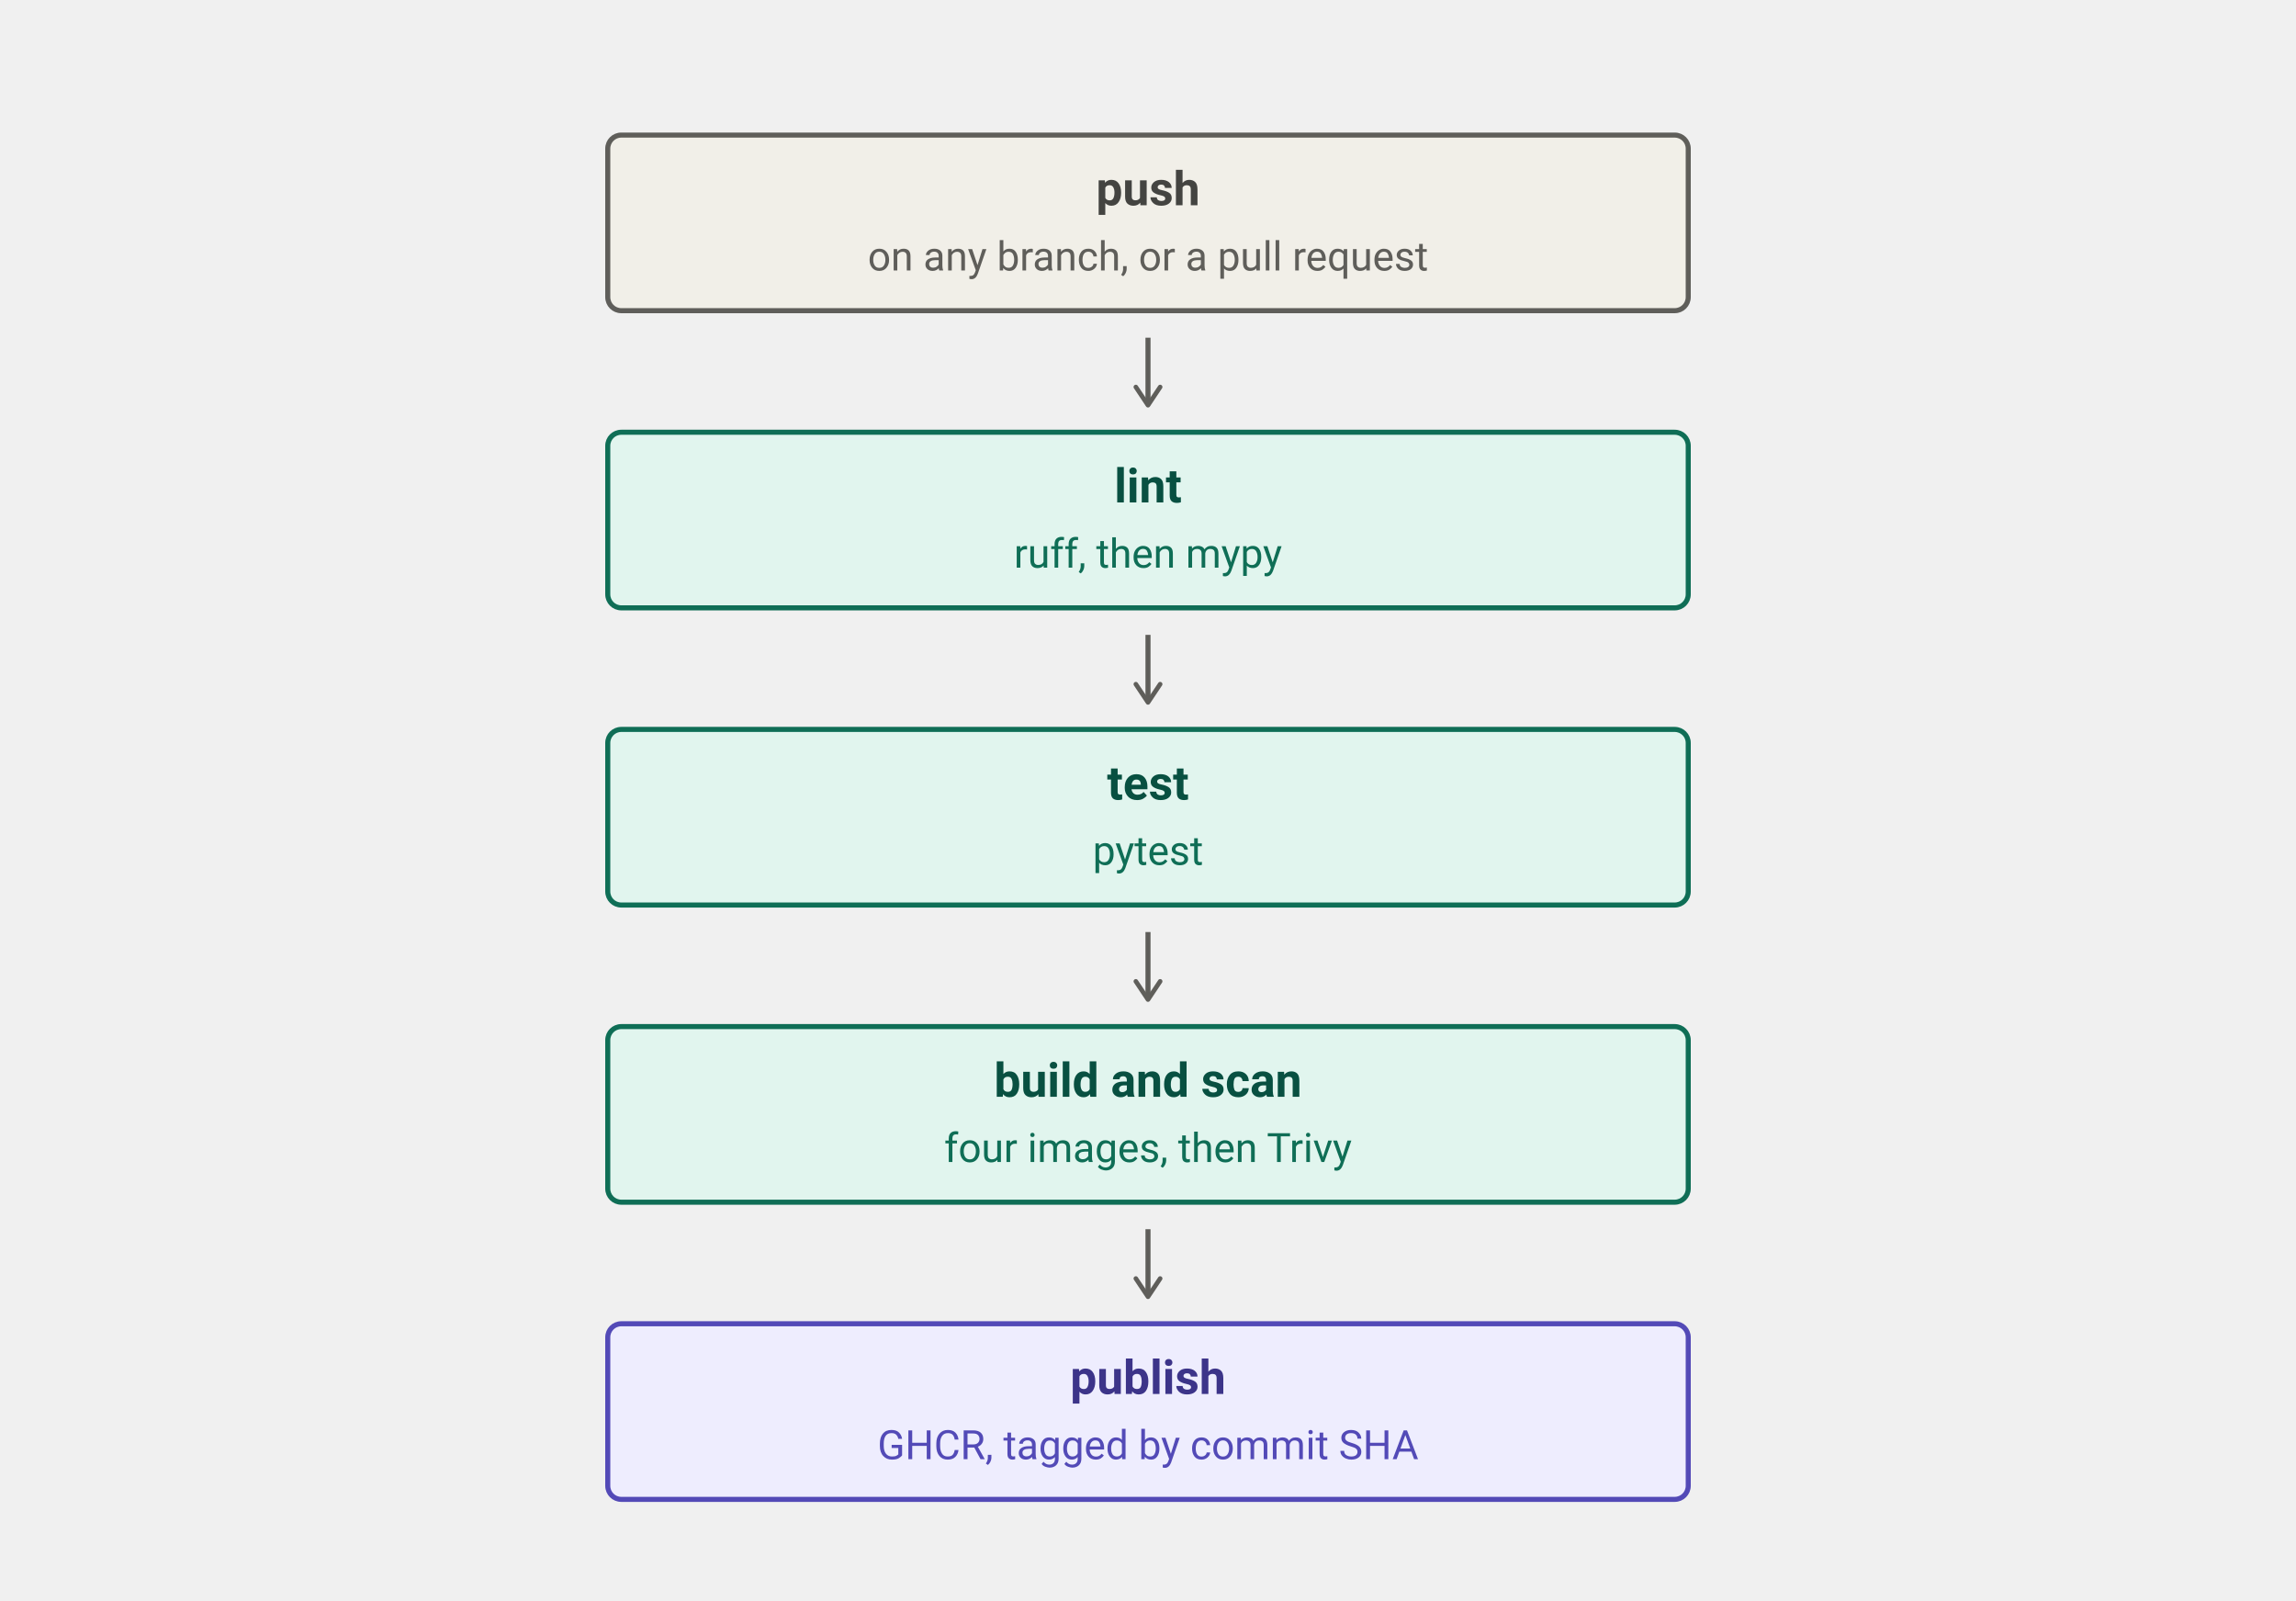
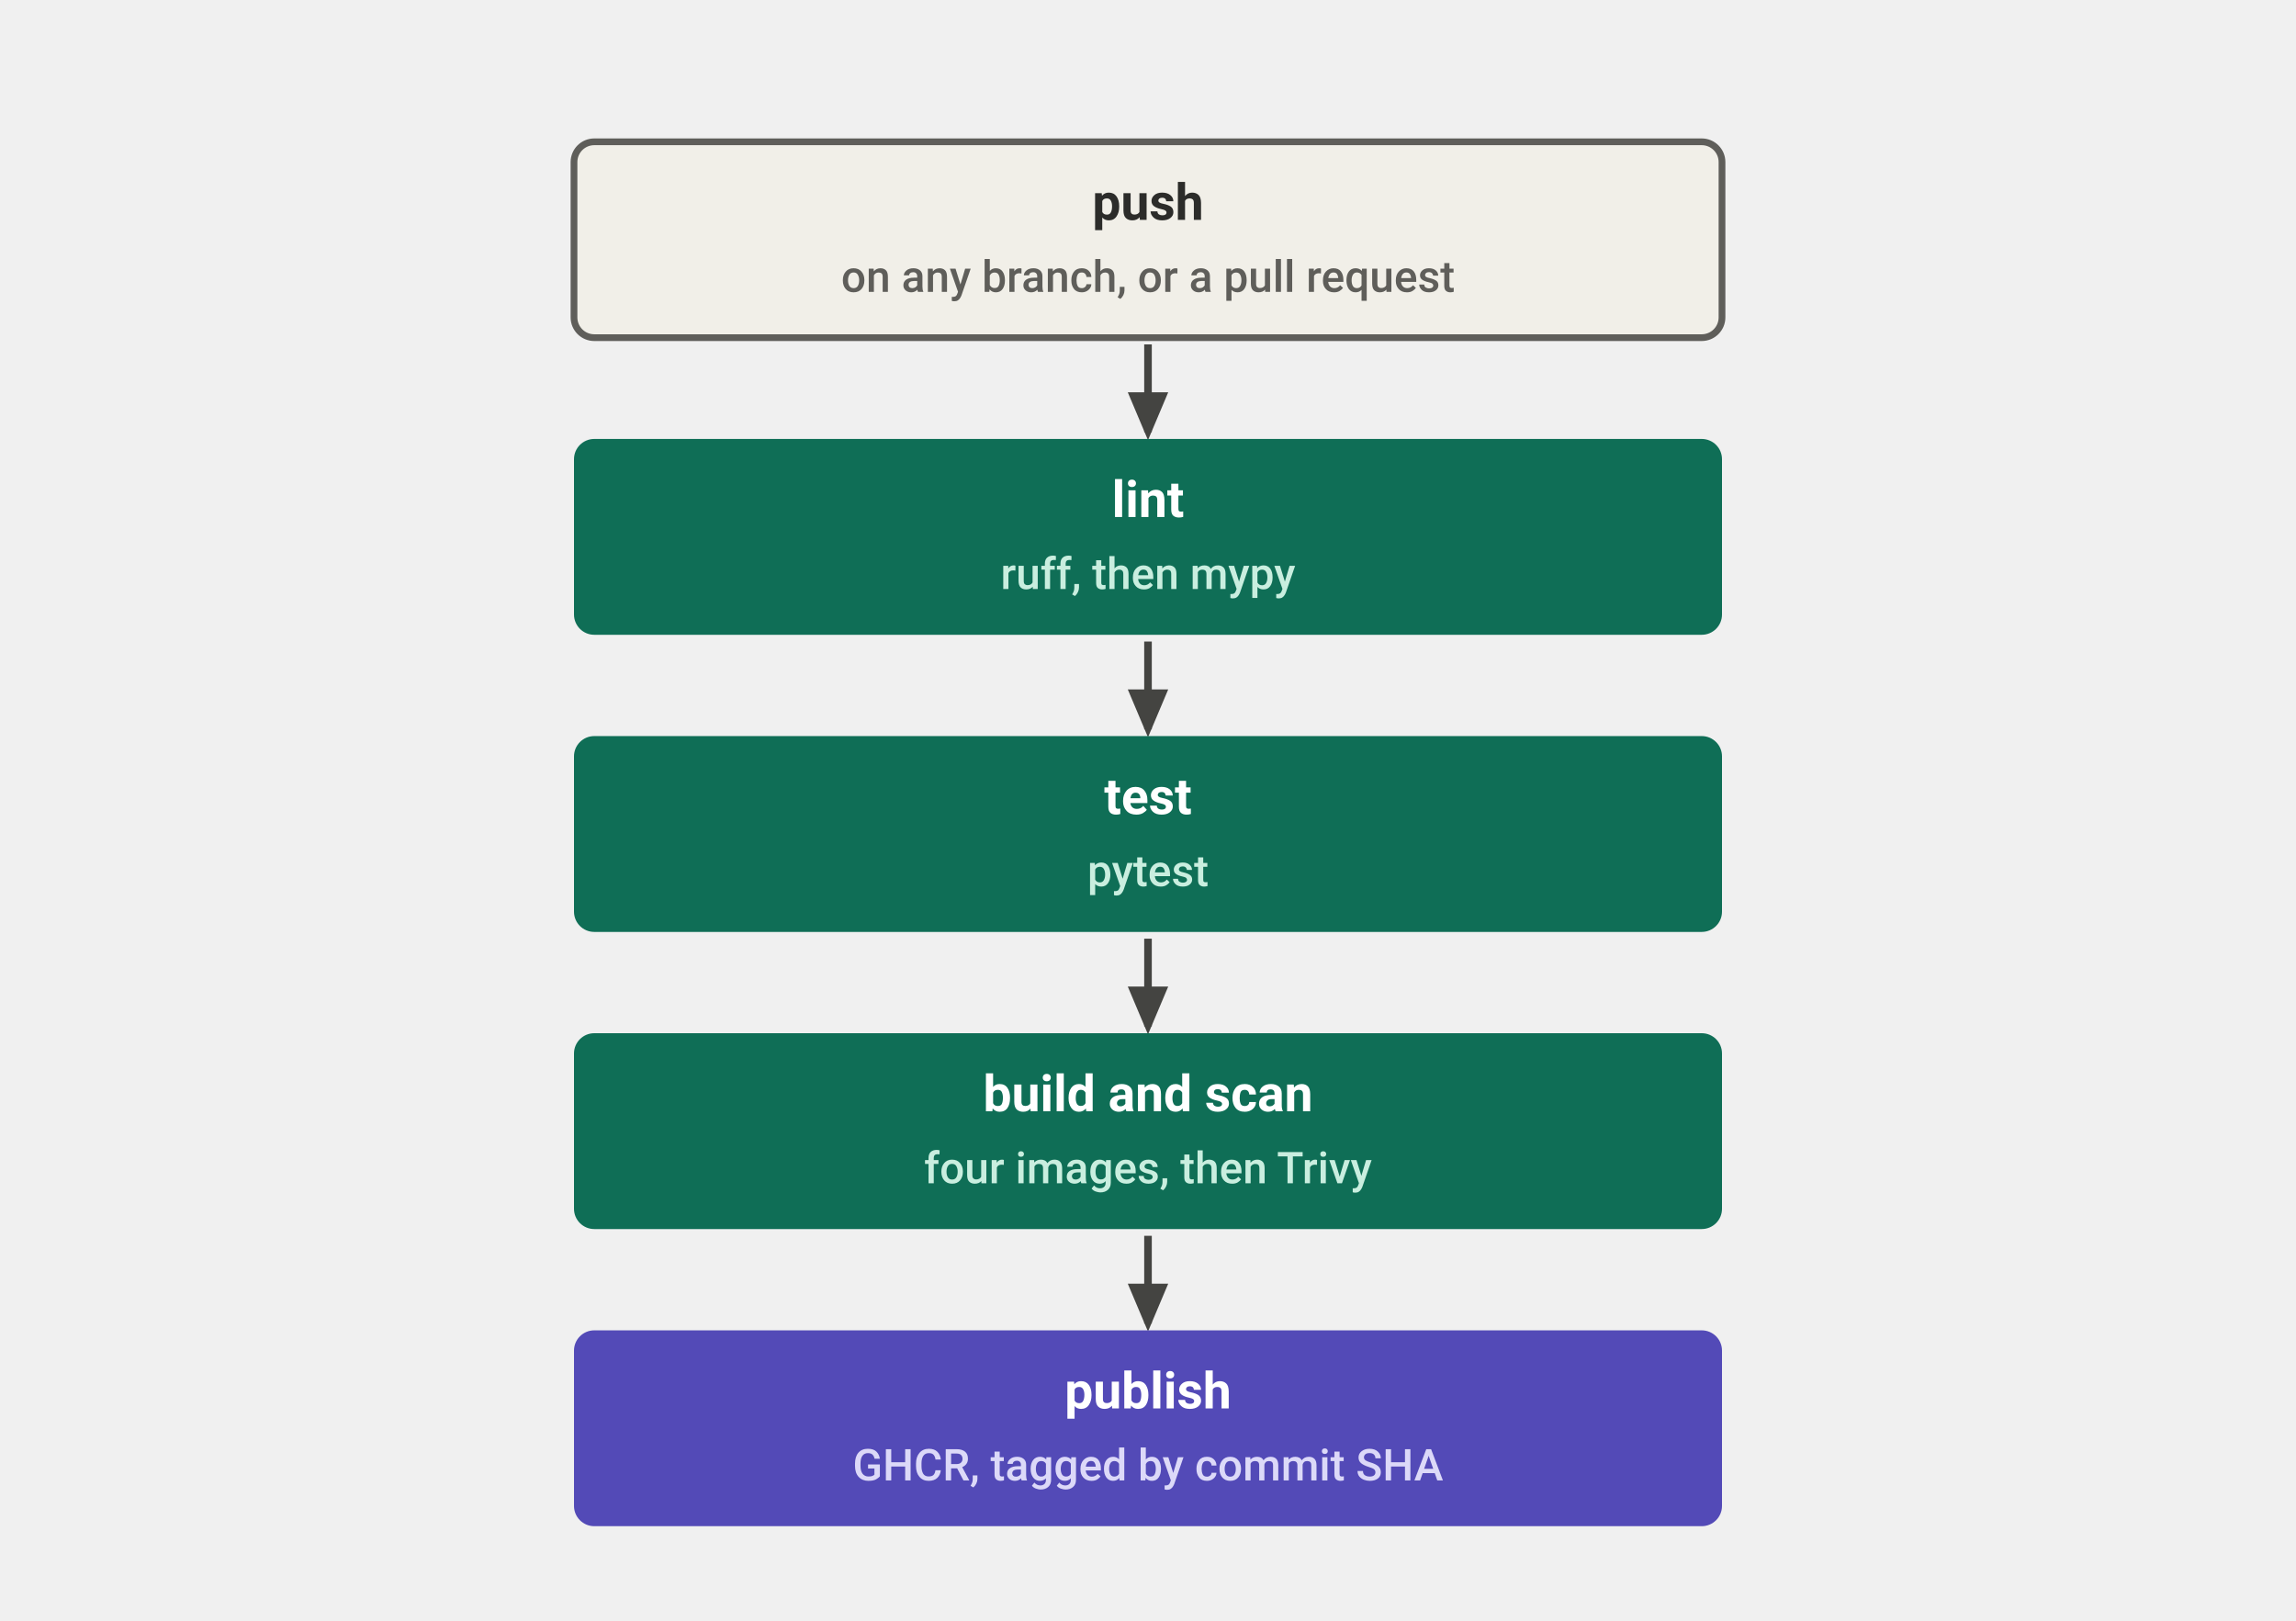
- <svg xmlns="http://www.w3.org/2000/svg" width="680" height="474" viewBox="0 0 680 474" role="img" aria-labelledby="ti de">
+ <svg xmlns="http://www.w3.org/2000/svg" width="680" height="480" viewBox="0 0 680 480" role="img" aria-labelledby="ti de">
  <style>
text{font-family:-apple-system,BlinkMacSystemFont,'Segoe UI',Roboto,Helvetica,Arial,sans-serif;dominant-baseline:central}
- .t{font-size:14px;font-weight:600}
- .s{font-size:12px;font-weight:400}
- .b{fill:none;stroke-width:1.5}
+ .t{font-size:15px;font-weight:700}
+ .s{font-size:13px;font-weight:500}
+ .h{font-size:16px;font-weight:700}
</style>
  <defs>
-     <marker id="a" viewBox="0 0 10 10" refX="8" refY="5" markerWidth="6" markerHeight="6" orient="auto-start-reverse">
-       <path d="M2 1L8 5L2 9" fill="none" stroke="context-stroke" stroke-width="1.5" stroke-linecap="round" stroke-linejoin="round" />
+     <marker id="a" viewBox="0 0 10 10" refX="7.5" refY="5" markerWidth="7" markerHeight="7" orient="auto-start-reverse">
+       <path d="M0 1.2L9 5L0 8.8z" fill="context-stroke" />
    </marker>
  </defs>
-   <rect x="180" y="40" width="320" height="52" rx="4" fill="#F1EFE8" stroke="#5F5E5A" stroke-width="1.5" />
-   <text class="t" x="340.0" y="56.0" text-anchor="middle" fill="#444441">push</text>
-   <text class="s" x="340.0" y="76.0" text-anchor="middle" fill="#5F5E5A">on any branch, or a pull request</text>
-   <line x1="340" y1="100" x2="340" y2="120" stroke="#5F5E5A" stroke-width="1.5" marker-end="url(#a)" />
-   <rect x="180" y="128" width="320" height="52" rx="4" fill="#E1F5EE" stroke="#0F6E56" stroke-width="1.5" />
-   <text class="t" x="340.0" y="144.0" text-anchor="middle" fill="#085041">lint</text>
-   <text class="s" x="340.0" y="164.0" text-anchor="middle" fill="#0F6E56">ruff, then mypy</text>
-   <line x1="340" y1="188" x2="340" y2="208" stroke="#5F5E5A" stroke-width="1.5" marker-end="url(#a)" />
-   <rect x="180" y="216" width="320" height="52" rx="4" fill="#E1F5EE" stroke="#0F6E56" stroke-width="1.5" />
-   <text class="t" x="340.0" y="232.0" text-anchor="middle" fill="#085041">test</text>
-   <text class="s" x="340.0" y="252.0" text-anchor="middle" fill="#0F6E56">pytest</text>
-   <line x1="340" y1="276" x2="340" y2="296" stroke="#5F5E5A" stroke-width="1.5" marker-end="url(#a)" />
-   <rect x="180" y="304" width="320" height="52" rx="4" fill="#E1F5EE" stroke="#0F6E56" stroke-width="1.5" />
-   <text class="t" x="340.0" y="320.0" text-anchor="middle" fill="#085041">build and scan</text>
-   <text class="s" x="340.0" y="340.0" text-anchor="middle" fill="#0F6E56">four images, then Trivy</text>
-   <line x1="340" y1="364" x2="340" y2="384" stroke="#5F5E5A" stroke-width="1.5" marker-end="url(#a)" />
-   <rect x="180" y="392" width="320" height="52" rx="4" fill="#EEEDFE" stroke="#534AB7" stroke-width="1.5" />
-   <text class="t" x="340.0" y="408.0" text-anchor="middle" fill="#3C3489">publish</text>
-   <text class="s" x="340.0" y="428.0" text-anchor="middle" fill="#534AB7">GHCR, tagged by commit SHA</text>
+   <rect x="170" y="42" width="340" height="58" rx="6" fill="#F1EFE8" stroke="#5F5E5A" stroke-width="2" />
+   <text class="t" x="340.0" y="60.0" text-anchor="middle" fill="#2C2C2A">push</text>
+   <text class="s" x="340.0" y="82.0" text-anchor="middle" fill="#5F5E5A">on any branch, or a pull request</text>
+   <line x1="340" y1="102" x2="340" y2="128" stroke="#444441" stroke-width="2.25" marker-end="url(#a)" />
+   <rect x="170" y="130" width="340" height="58" rx="6" fill="#0F6E56" />
+   <text class="t" x="340.0" y="148.0" text-anchor="middle" fill="#FFFFFF">lint</text>
+   <text class="s" x="340.0" y="170.0" text-anchor="middle" fill="#C9EEDF">ruff, then mypy</text>
+   <line x1="340" y1="190" x2="340" y2="216" stroke="#444441" stroke-width="2.25" marker-end="url(#a)" />
+   <rect x="170" y="218" width="340" height="58" rx="6" fill="#0F6E56" />
+   <text class="t" x="340.0" y="236.0" text-anchor="middle" fill="#FFFFFF">test</text>
+   <text class="s" x="340.0" y="258.0" text-anchor="middle" fill="#C9EEDF">pytest</text>
+   <line x1="340" y1="278" x2="340" y2="304" stroke="#444441" stroke-width="2.25" marker-end="url(#a)" />
+   <rect x="170" y="306" width="340" height="58" rx="6" fill="#0F6E56" />
+   <text class="t" x="340.0" y="324.0" text-anchor="middle" fill="#FFFFFF">build and scan</text>
+   <text class="s" x="340.0" y="346.0" text-anchor="middle" fill="#C9EEDF">four images, then Trivy</text>
+   <line x1="340" y1="366" x2="340" y2="392" stroke="#444441" stroke-width="2.25" marker-end="url(#a)" />
+   <rect x="170" y="394" width="340" height="58" rx="6" fill="#534AB7" />
+   <text class="t" x="340.0" y="412.0" text-anchor="middle" fill="#FFFFFF">publish</text>
+   <text class="s" x="340.0" y="434.0" text-anchor="middle" fill="#DCD9F8">GHCR, tagged by commit SHA</text>
</svg>
